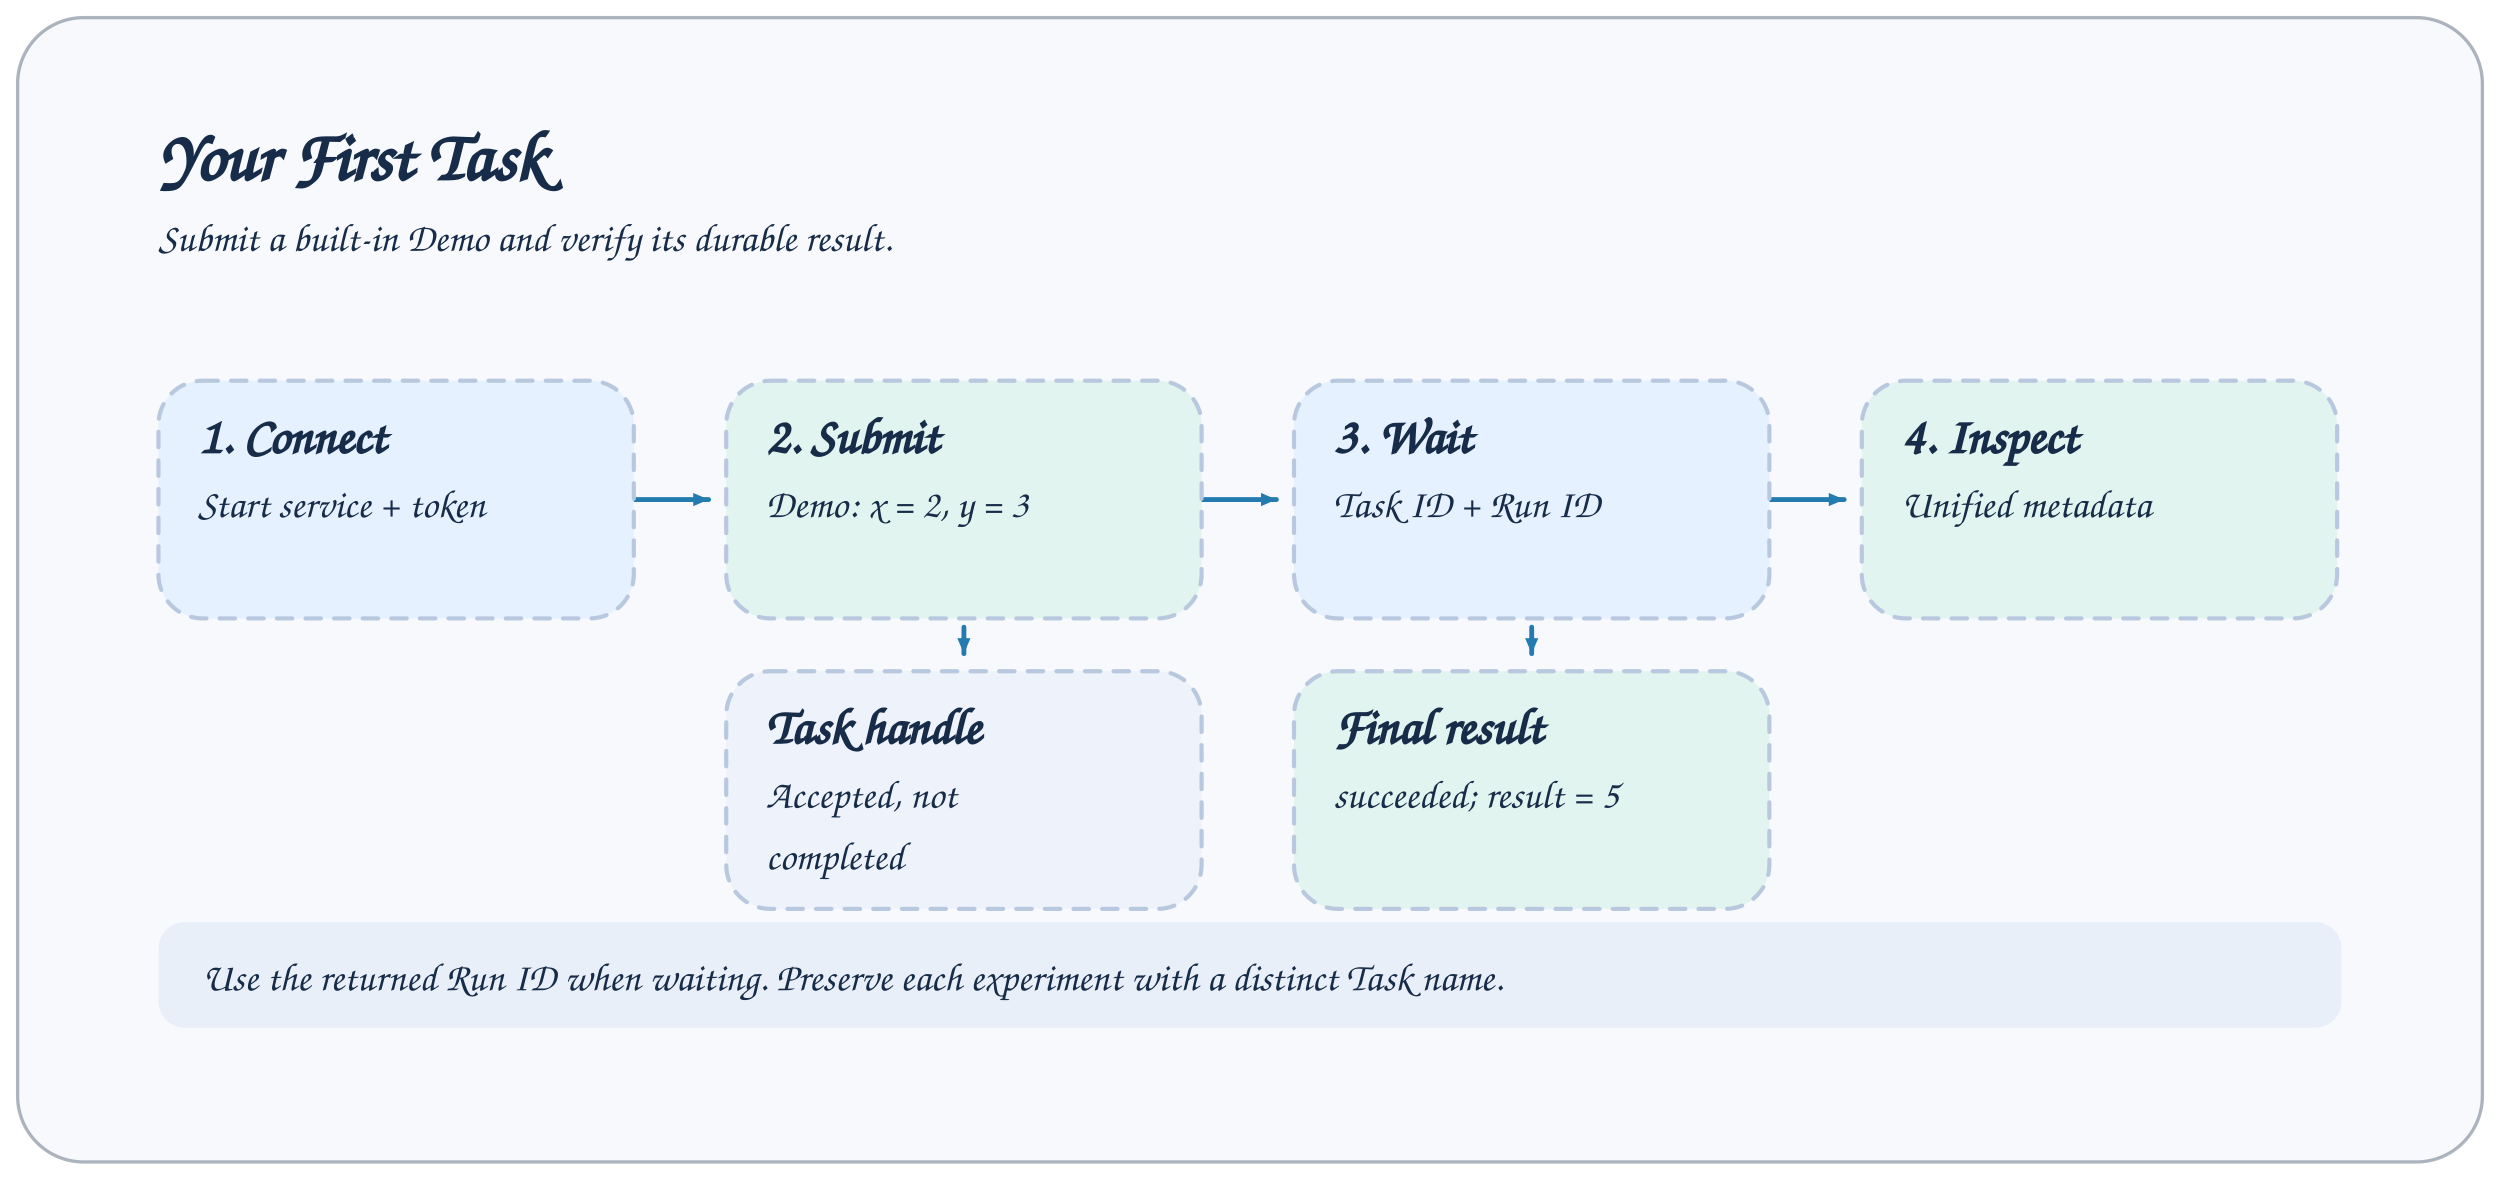
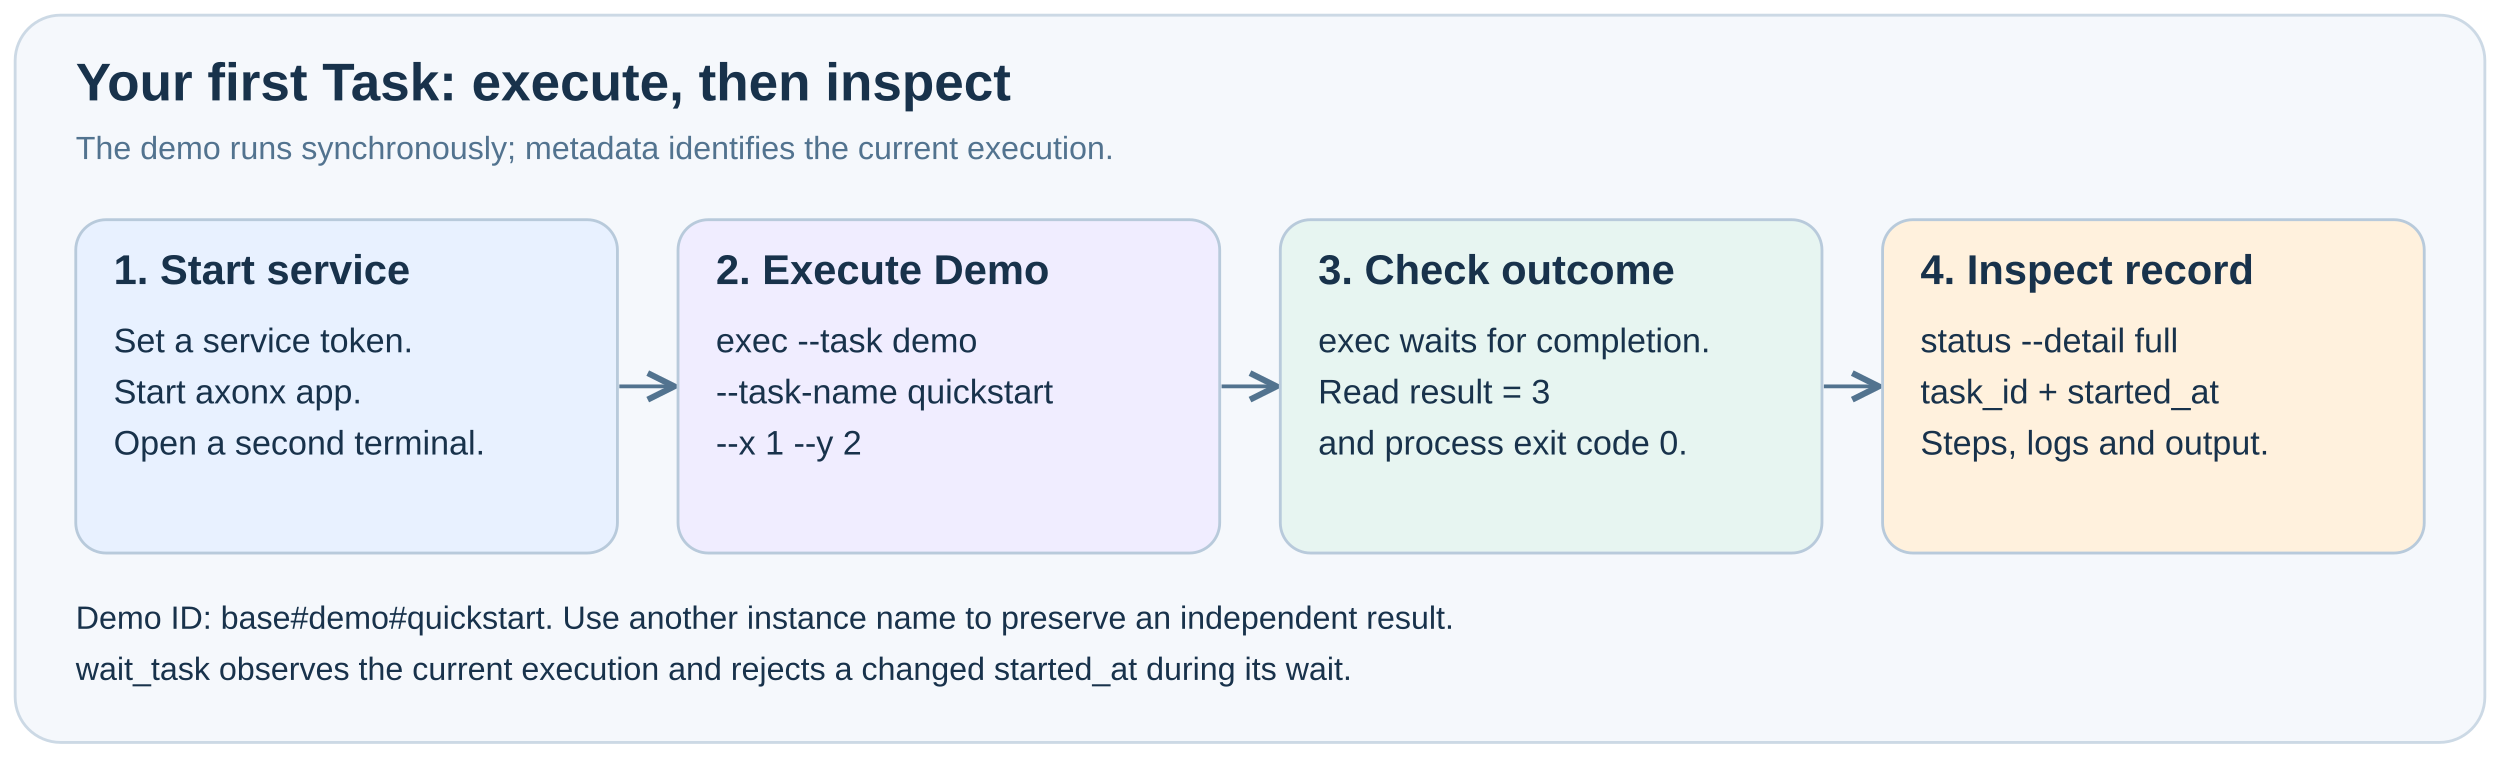
- <svg xmlns="http://www.w3.org/2000/svg" width="1136" height="536" viewBox="0 0 1136 536" role="img" aria-labelledby="title desc">
+ <svg xmlns="http://www.w3.org/2000/svg" width="1320" height="400" viewBox="0 0 1320 400" role="img" aria-labelledby="title desc">
  <defs>
-     <marker id="arrow" viewBox="0 0 8 6" refX="7" refY="3" markerWidth="8" markerHeight="6" orient="auto-start-reverse" markerUnits="userSpaceOnUse">
-       <path d="M 0 0 L 7 3 L 0 6 z" fill="#247baf" />
+     <marker id="arrow" markerWidth="9" markerHeight="9" refX="8" refY="4.5" orient="auto">
+       <path d="M1 1 L8 4.5 L1 8" fill="none" stroke="#52738f" stroke-width="1.6" />
    </marker>
  </defs>
-   <rect x="8" y="8" width="1120.0" height="520.0" rx="30" fill="#f7f9fc" stroke="#172c49" stroke-width="1.5" stroke-linejoin="round" stroke-opacity="0.35" />
-   <g transform="translate(28 28)" font-family="'Comic Sans MS', 'Chalkboard SE', 'Comic Neue', cursive" data-diagram-content="true">
-     <g font-family="'Comic Sans MS', 'Chalkboard SE', 'Comic Neue', cursive" fill="#172c49">
-       <text x="44" y="54" font-size="32" font-weight="700" text-anchor="start">Your First Task</text>
-       <text x="44" y="86" font-size="18" fill="#172c49" text-anchor="start">Submit a built-in Demo and verify its durable result.</text>
-       <path d="M260 199H294" fill="none" stroke="#247baf" stroke-width="2.2" marker-end="url(#arrow)" stroke-linecap="round" stroke-linejoin="round" />
-       <path d="M518 199H552" fill="none" stroke="#247baf" stroke-width="2.2" marker-end="url(#arrow)" stroke-linecap="round" stroke-linejoin="round" />
-       <path d="M776 199H810" fill="none" stroke="#247baf" stroke-width="2.2" marker-end="url(#arrow)" stroke-linecap="round" stroke-linejoin="round" />
-       <path d="M410 257V269" fill="none" stroke="#247baf" stroke-width="2.2" marker-end="url(#arrow)" stroke-linecap="round" stroke-linejoin="round" />
-       <path d="M668 257V269" fill="none" stroke="#247baf" stroke-width="2.2" marker-end="url(#arrow)" stroke-linecap="round" stroke-linejoin="round" />
-       <rect x="44" y="145" width="216" height="108" rx="20" fill="#e6f1ff" stroke="#b8c8df" stroke-width="1.9" stroke-dasharray="7 6" stroke-linecap="round" />
-       <text x="62" y="178" font-size="23" font-weight="700">1. Connect</text>
-       <text x="62" y="207" font-size="18">Start service + token</text>
-       <rect x="302" y="145" width="216" height="108" rx="20" fill="#e2f4f0" stroke="#b8c8df" stroke-width="1.9" stroke-dasharray="7 6" stroke-linecap="round" />
-       <text x="320" y="178" font-size="23" font-weight="700">2. Submit</text>
-       <text x="320" y="207" font-size="18">Demo: x = 2, y = 3</text>
-       <rect x="560" y="145" width="216" height="108" rx="20" fill="#e6f1ff" stroke="#b8c8df" stroke-width="1.9" stroke-dasharray="7 6" stroke-linecap="round" />
-       <text x="578" y="178" font-size="23" font-weight="700">3. Wait</text>
-       <text x="578" y="207" font-size="18">Task ID + Run ID</text>
-       <rect x="818" y="145" width="216" height="108" rx="20" fill="#e2f4f0" stroke="#b8c8df" stroke-width="1.9" stroke-dasharray="7 6" stroke-linecap="round" />
-       <text x="836" y="178" font-size="23" font-weight="700">4. Inspect</text>
-       <text x="836" y="207" font-size="18">Unified metadata</text>
-       <rect x="302" y="277" width="216" height="108" rx="20" fill="#eef2fa" stroke="#b8c8df" stroke-width="1.9" stroke-dasharray="7 6" stroke-linecap="round" />
-       <text x="320" y="310" font-size="23" font-weight="700">Task handle</text>
-       <text x="320" y="339" font-size="18">
-         <tspan x="320" dy="0">Accepted, not</tspan>
-         <tspan x="320" dy="28">completed</tspan>
-       </text>
-       <rect x="560" y="277" width="216" height="108" rx="20" fill="#e2f4f0" stroke="#b8c8df" stroke-width="1.9" stroke-dasharray="7 6" stroke-linecap="round" />
-       <text x="578" y="310" font-size="23" font-weight="700">Final result</text>
-       <text x="578" y="339" font-size="18">succeeded; result = 5</text>
-       <rect x="44" y="391" width="992" height="48" rx="12" fill="#e9eff8" />
-       <text x="64" y="422" font-size="18" text-anchor="start">Use the returned Run ID when waiting. Preserve each experiment with a distinct Task name.</text>
-     </g>
+   <rect x="8" y="8" width="1304" height="384" rx="24" fill="#f5f8fc" stroke="#ccd9e5" stroke-width="1.5" />
+   <g font-family="Arial, Helvetica, sans-serif" fill="#18324b" data-diagram-content="true">
+     <text x="40" y="53" font-size="28" font-weight="700">Your first Task: execute, then inspect</text>
+     <text x="40" y="84" font-size="17" fill="#52738f">The demo runs synchronously; metadata identifies the current execution.</text>
+     <rect x="40" y="116" width="286" height="176" rx="16" fill="#e8f1ff" stroke="#b8cadb" stroke-width="1.5" />
+     <text x="60" y="150" font-size="22" font-weight="700">1. Start service</text>
+     <text x="60" y="186" font-size="18">Set a service token.</text>
+     <text x="60" y="213" font-size="18">Start axonx app.</text>
+     <text x="60" y="240" font-size="18">Open a second terminal.</text>
+     <path d="M 327 204 H 356" fill="none" stroke="#52738f" stroke-width="2" stroke-linejoin="round" marker-end="url(#arrow)" />
+     <rect x="358" y="116" width="286" height="176" rx="16" fill="#f0edff" stroke="#b8cadb" stroke-width="1.5" />
+     <text x="378" y="150" font-size="22" font-weight="700">2. Execute Demo</text>
+     <text x="378" y="186" font-size="18">exec --task demo</text>
+     <text x="378" y="213" font-size="18">--task-name quickstart</text>
+     <text x="378" y="240" font-size="18">--x 1 --y 2</text>
+     <path d="M 645 204 H 674" fill="none" stroke="#52738f" stroke-width="2" stroke-linejoin="round" marker-end="url(#arrow)" />
+     <rect x="676" y="116" width="286" height="176" rx="16" fill="#e7f5f1" stroke="#b8cadb" stroke-width="1.5" />
+     <text x="696" y="150" font-size="22" font-weight="700">3. Check outcome</text>
+     <text x="696" y="186" font-size="18">exec waits for completion.</text>
+     <text x="696" y="213" font-size="18">Read result = 3</text>
+     <text x="696" y="240" font-size="18">and process exit code 0.</text>
+     <path d="M 963 204 H 992" fill="none" stroke="#52738f" stroke-width="2" stroke-linejoin="round" marker-end="url(#arrow)" />
+     <rect x="994" y="116" width="286" height="176" rx="16" fill="#fff1dd" stroke="#b8cadb" stroke-width="1.5" />
+     <text x="1014" y="150" font-size="22" font-weight="700">4. Inspect record</text>
+     <text x="1014" y="186" font-size="18">status --detail full</text>
+     <text x="1014" y="213" font-size="18">task_id + started_at</text>
+     <text x="1014" y="240" font-size="18">Steps, logs and output.</text>
+     <text x="40" y="332" font-size="17">Demo ID: base#demo#quickstart. Use another instance name to preserve an independent result.</text>
+     <text x="40" y="359" font-size="17">wait_task observes the current execution and rejects a changed started_at during its wait.</text>
  </g>
</svg>
